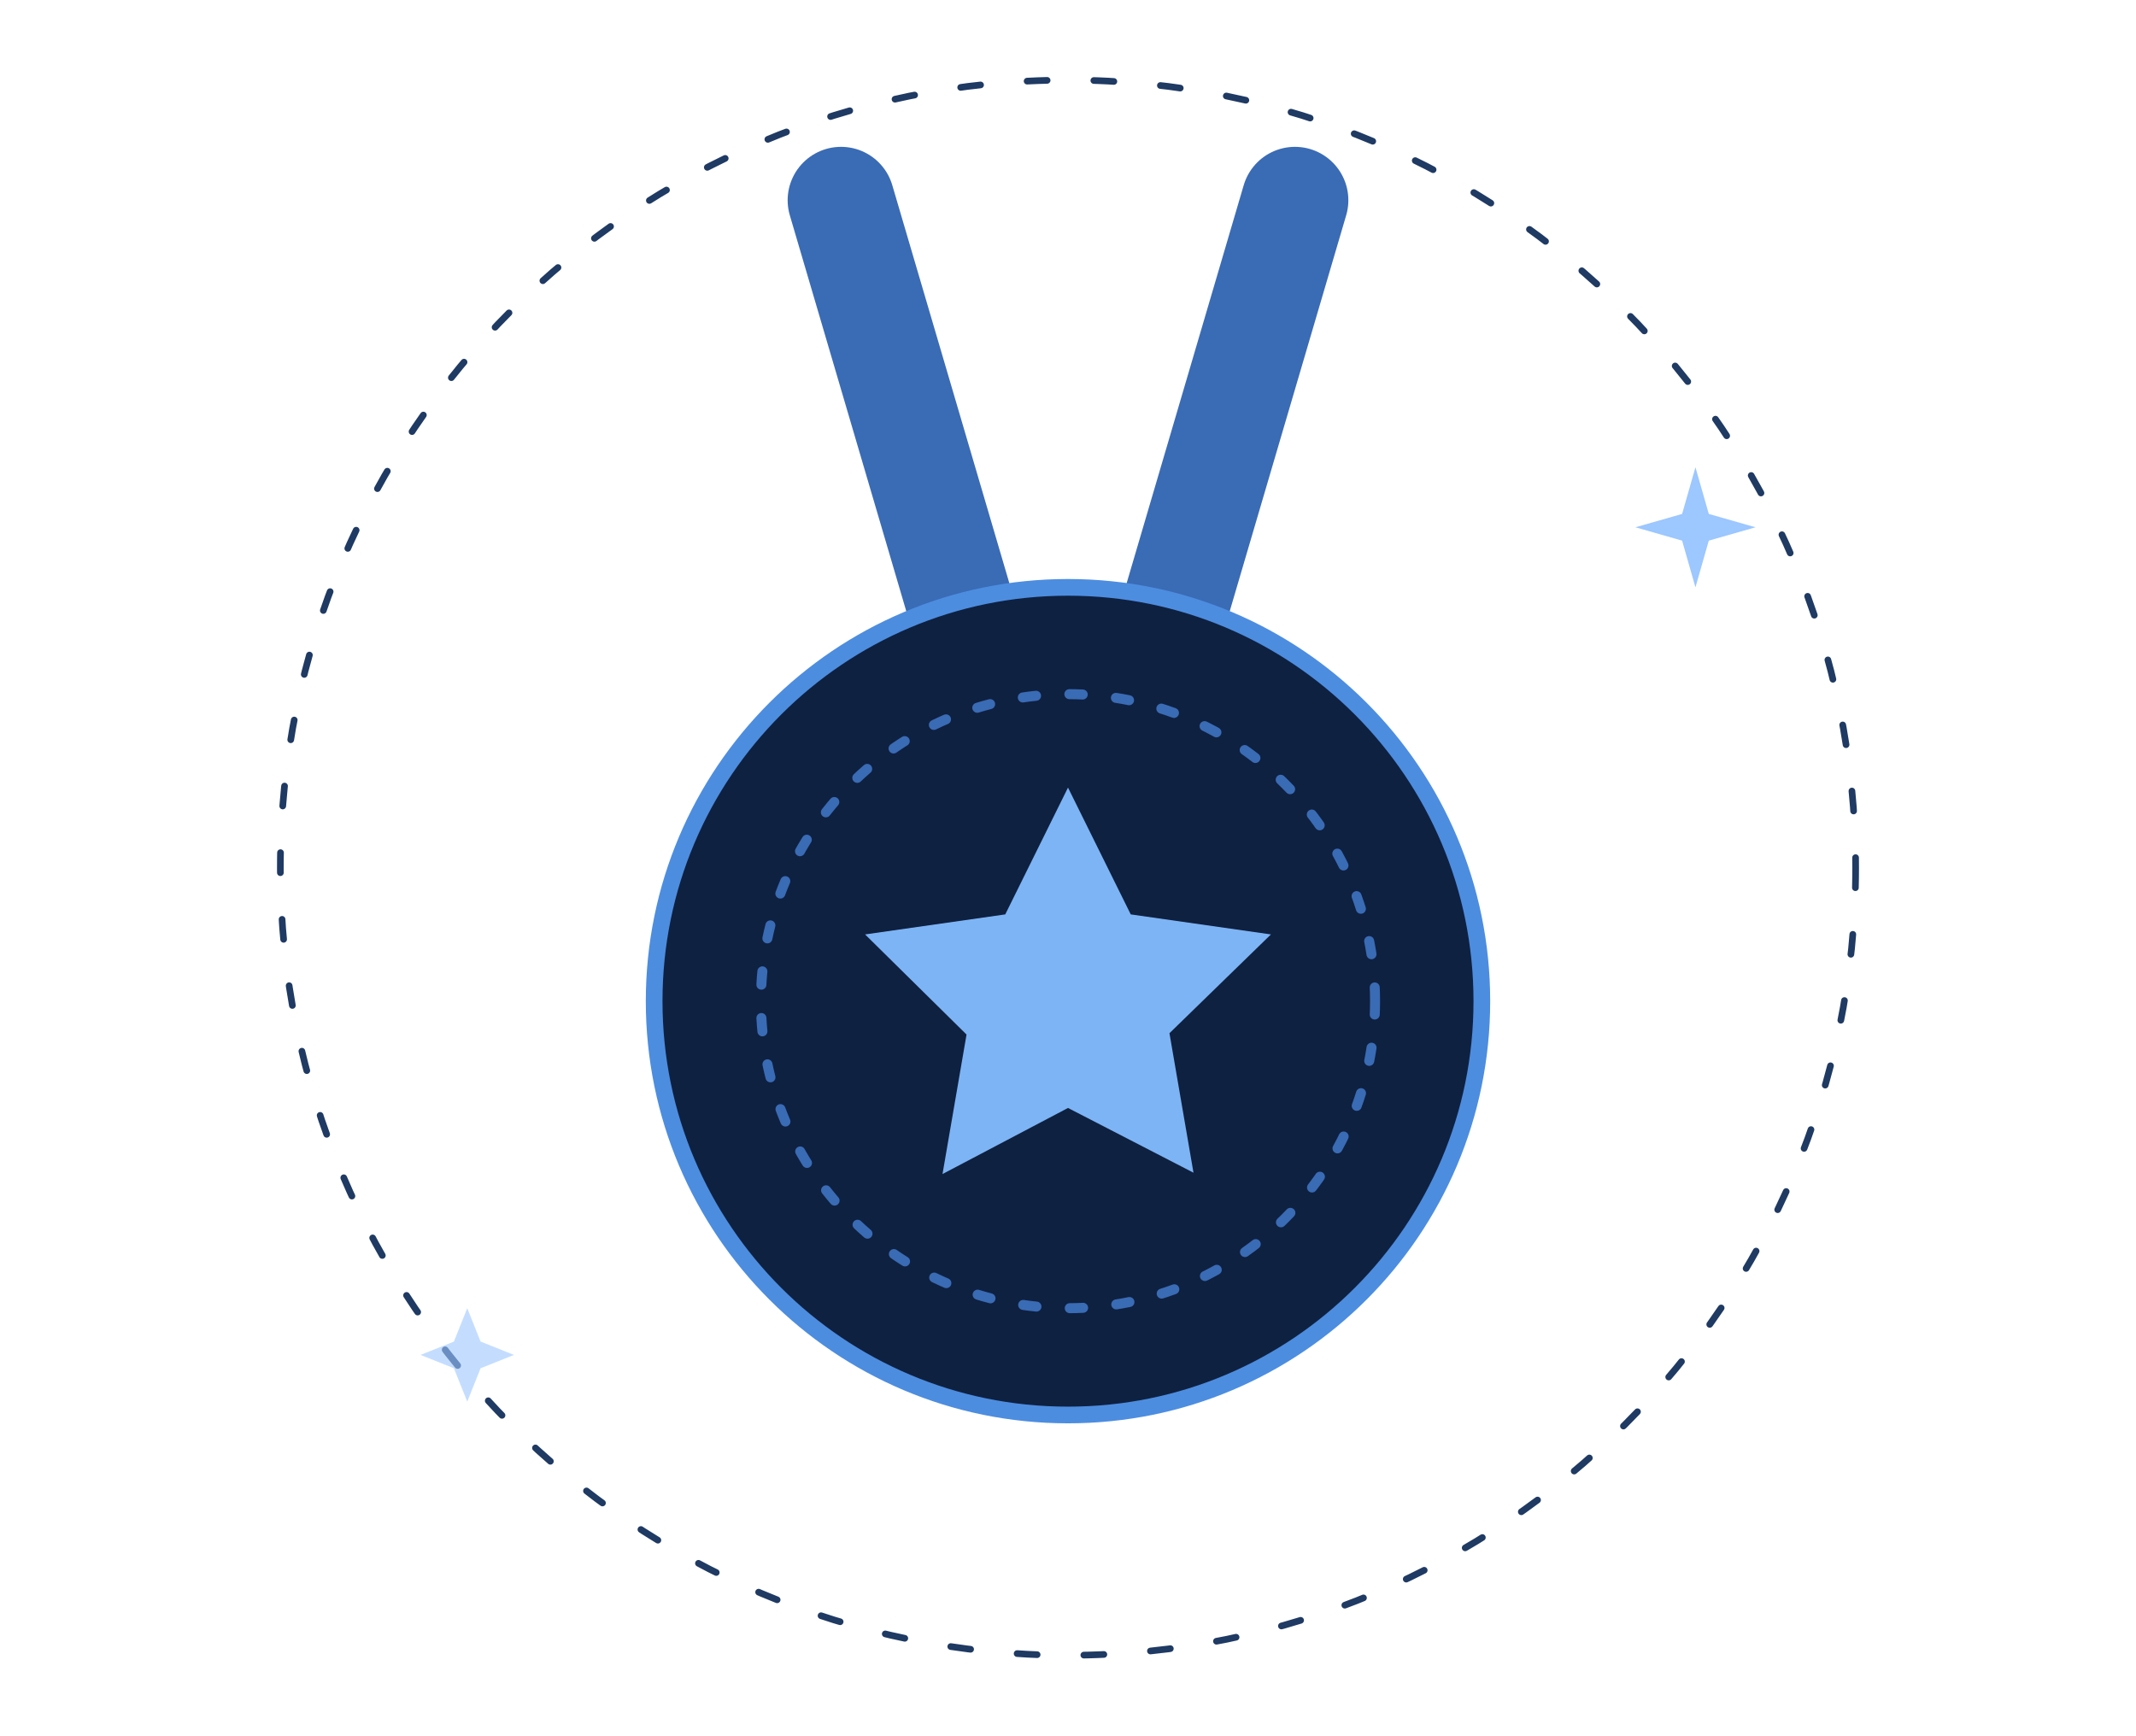
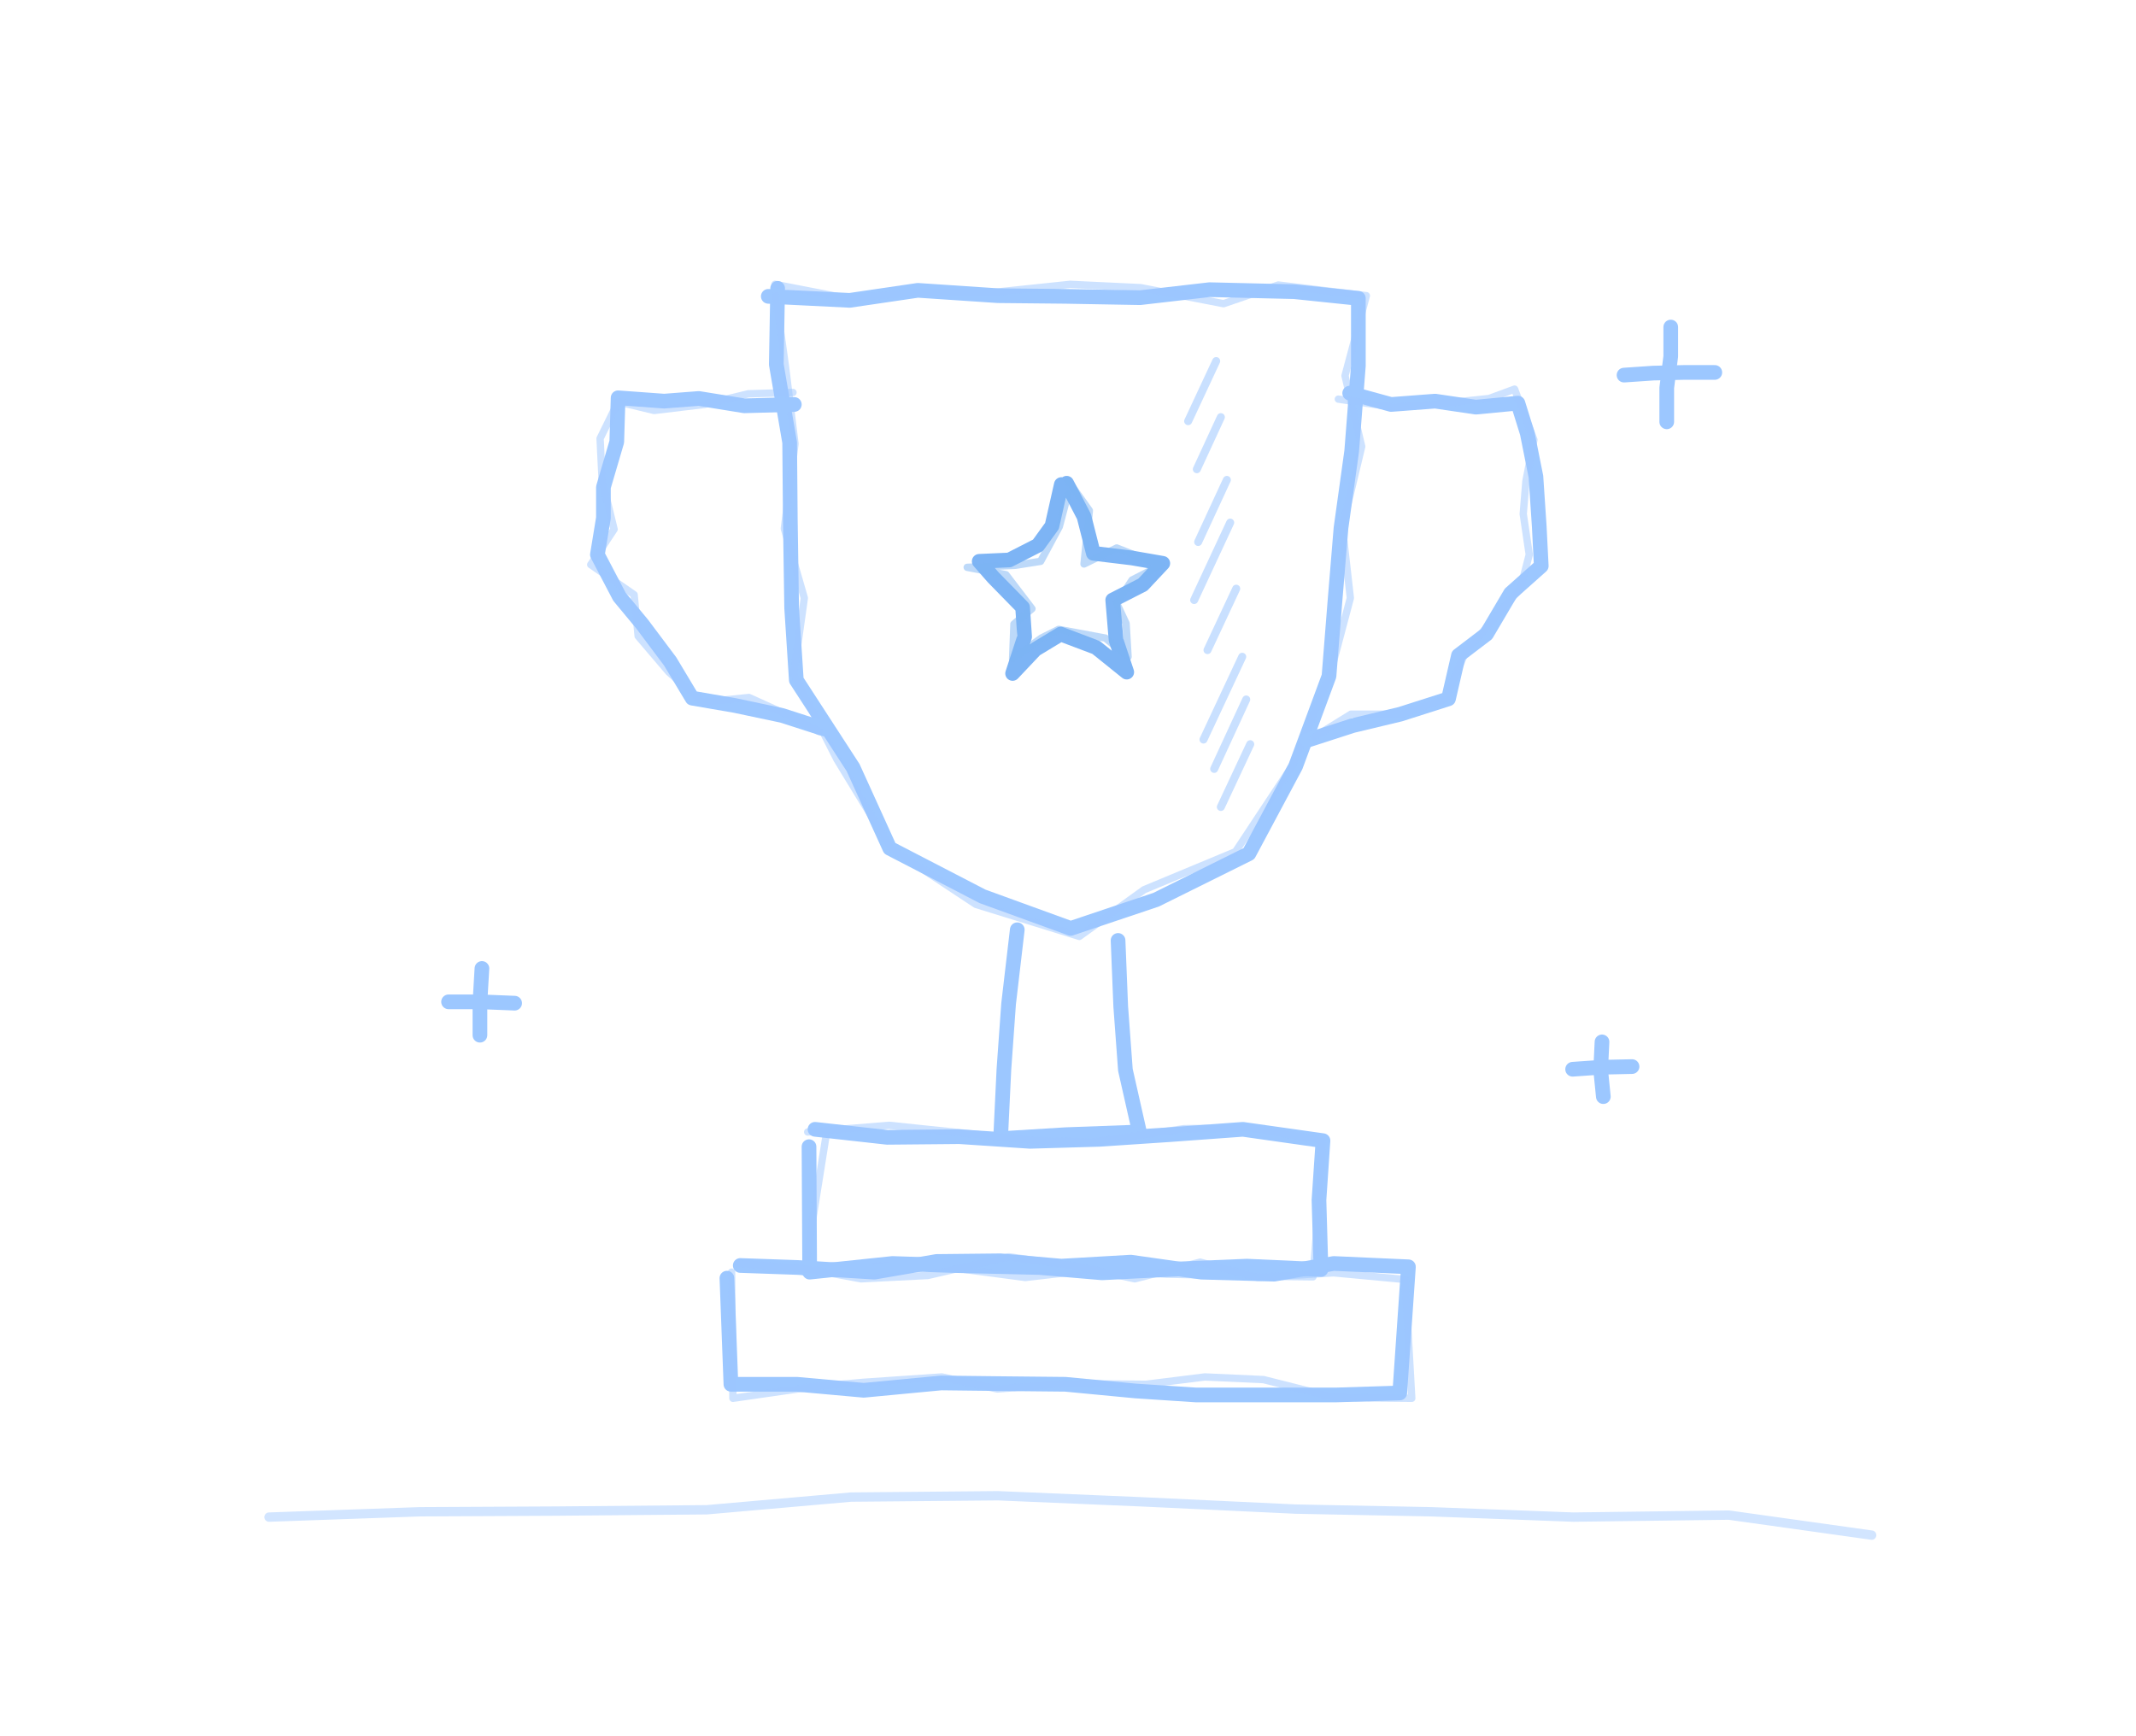
<svg xmlns="http://www.w3.org/2000/svg" viewBox="0 0 320 260" fill="none" stroke-linecap="round" stroke-linejoin="round">
-   <circle cx="160" cy="130" r="118" stroke="#1F3A63" stroke-dasharray="3 7" />
-   <path d="M126 30l20 68M194 30l-20 68" stroke="#3A6BB5" stroke-width="16" />
-   <circle cx="160" cy="150" r="62" fill="#0F2140" stroke="#4C8DE0" stroke-width="2.5" />
-   <circle cx="160" cy="150" r="46" stroke="#3A6BB5" stroke-width="1.5" stroke-dasharray="2 5" />
-   <path d="M160 118l9.4 19 21 3-15.2 14.8 3.6 20.9L160 166l-18.8 9.9 3.6-20.9L129.6 140l21-3z" fill="#7DB4F5" />
-   <g fill="#9CC7FF">
-     <path d="M254 70l2 7 7 2-7 2-2 7-2-7-7-2 7-2z" />
-     <path d="M70 196l2 5 5 2-5 2-2 5-2-5-5-2 5-2z" opacity=".6" />
-   </g>
+   <style>
+     path { stroke: #9CC7FF; }
+     .a { stroke-width: 2.2; }
+     .b { stroke-width: 2.2; stroke: #7DB4F5; }
+     .f { stroke-width: 1.1; stroke-opacity: .5; }
+     .h { stroke-width: 1.2; stroke-opacity: .55; }
+     .g { stroke-width: 1.4; stroke-opacity: .45; }
+   </style>
+   <path class="a" d="M115.1 44.4 L127.3 45.0 L137.5 43.5 L149.5 44.3 L159.6 44.4 L170.8 44.6 L181.2 43.4 L193.9 43.7 L203.5 44.7 L203.5 54.8 L202.5 67.6 L200.9 79.1 L200.0 90.0 L199.1 101.3 L194.1 114.8 L187.1 127.9 L173.2 134.8 L160.4 139.1 L147.2 134.3 L133.3 127.1 L127.8 115.0 L119.3 101.9 L118.6 91.1 L118.4 77.9 L118.3 66.3 L116.3 54.6 L116.5 43.2" />
+   <path class="a f" d="M116.1 42.6 L126.9 44.7 L138.1 43.8 L148.9 43.8 L160.3 42.6 L170.9 43.1 L183.3 45.5 L191.5 42.7 L204.7 44.3 L201.5 56.3 L204.0 66.9 L201.1 79.0 L202.3 89.6 L199.3 100.9 L193.5 114.9 L185.1 127.6 L171.4 133.3 L161.7 140.3 L146.2 135.5 L133.5 127.1 L125.4 113.8 L118.9 101.0 L120.5 89.6 L117.5 79.2 L119.1 66.5 L117.7 55.1 L116.2 44.3" />
+   <path class="a" d="M119.0 60.6 L111.5 60.8 L104.7 59.7 L99.5 60.1 L92.6 59.6 L92.4 66.2 L90.4 73.0 L90.4 77.6 L89.5 83.1 L92.8 89.4 L96.2 93.5 L100.4 99.1 L103.7 104.6 L110.1 105.7 L117.2 107.2 L123.4 109.2" />
+   <path class="a f" d="M118.8 58.8 L112.1 59.0 L105.5 60.6 L98.0 61.5 L92.6 60.2 L89.9 65.7 L90.2 71.9 L92.0 79.3 L88.5 84.6 L95.0 89.1 L95.6 95.3 L100.2 100.7 L105.3 105.2 L112.2 104.5 L118.4 107.3 L122.7 109.6" />
+   <path class="a" d="M202.2 58.9 L208.4 60.6 L215.0 60.1 L221.1 61.0 L227.4 60.4 L228.8 64.9 L230.1 71.4 L230.6 78.9 L230.9 84.8 L226.3 88.9 L222.7 95.0 L218.5 98.2 L217.0 104.7 L209.8 107.0 L202.7 108.7 L195.9 110.9" />
+   <path class="a f" d="M200.5 59.8 L208.8 61.0 L214.7 60.6 L223.1 59.7 L226.9 58.3 L229.8 65.9 L228.6 72.1 L228.2 77.0 L229.1 83.1 L227.8 88.1 L221.6 95.3 L219.7 97.3 L216.6 104.7 L209.9 107.0 L202.4 107.0 L196.9 110.4" />
+   <path class="a" d="M152.4 139.3 L151.1 150.4 L150.4 160.2 L149.9 170.6 L159.7 170.0 L170.7 169.6 L168.6 160.3 L167.9 150.8 L167.5 140.9" />
+   <path class="a" d="M122.1 169.2 L132.9 170.4 L143.7 170.3 L154.3 171.0 L164.7 170.7 L175.2 170.0 L186.2 169.2 L198.2 170.9 L197.6 179.8 L197.9 190.2 L186.8 189.7 L177.1 190.1 L165.1 190.7 L155.7 189.9 L142.6 189.6 L133.7 189.3 L121.3 190.6 L121.2 171.8" />
+   <path class="a f" d="M121.0 169.6 L133.2 168.6 L144.7 169.8 L155.5 170.9 L163.9 171.1 L177.4 169.1 L187.5 169.0 L198.1 170.9 L197.6 180.1 L196.7 191.3 L187.6 191.2 L174.8 190.9 L164.0 190.2 L153.6 191.4 L142.3 189.9 L132.8 189.6 L120.5 190.6 L123.7 170.5" />
+   <path class="a" d="M110.9 189.6 L119.5 189.9 L131.0 190.6 L140.3 189.0 L149.9 188.9 L159.0 189.7 L169.4 189.1 L180.0 190.6 L190.9 190.9 L199.8 189.3 L211.0 189.8 L209.7 208.7 L200.1 209.0 L190.4 209.0 L179.2 209.0 L170.1 208.4 L159.6 207.4 L149.6 207.3 L141.0 207.2 L129.4 208.3 L119.4 207.4 L109.5 207.4 L108.9 191.5" />
+   <path class="a f" d="M110.6 189.3 L121.4 190.2 L129.0 191.6 L139.0 191.1 L151.1 188.3 L161.2 189.7 L170.0 191.6 L179.8 189.1 L188.4 191.4 L199.8 190.7 L210.5 191.7 L211.5 209.5 L200.0 209.4 L189.3 206.7 L180.5 206.3 L171.7 207.4 L159.7 207.3 L149.4 208.1 L141.1 206.3 L129.4 207.1 L121.6 207.8 L109.8 209.5 L109.6 190.6" />
+   <path class="b" d="M159.8 72.4 L162.4 77.4 L163.8 82.9 L169.6 83.6 L174.2 84.4 L171.2 87.6 L166.7 89.9 L167.2 95.9 L168.8 100.7 L164.2 97.0 L158.9 95.0 L155.1 97.3 L151.7 100.9 L153.5 95.4 L153.2 91.0 L148.8 86.5 L146.7 84.1 L151.2 83.9 L155.5 81.7 L157.6 78.8 L159.0 72.6" />
+   <path class="b f" d="M160.0 72.0 L163.2 76.5 L162.4 84.5 L167.3 82.1 L173.9 84.7 L169.6 86.9 L167.3 90.4 L168.7 93.4 L169.0 98.4 L165.6 95.6 L158.6 94.3 L156.0 95.6 L151.7 98.7 L151.9 93.5 L154.6 91.2 L150.7 86.1 L144.9 85.0 L152.1 84.7 L155.9 84.1 L158.7 78.9 L160.0 74.0" />
+   <path class="h" d="M182.2 54.1 l-4.2 9.0" />
+   <path class="h" d="M182.9 62.5 l-3.6 7.8" />
+   <path class="h" d="M183.8 71.9 l-4.3 9.3" />
+   <path class="h" d="M184.3 78.3 l-5.4 11.6" />
+   <path class="h" d="M185.2 88.2 l-4.3 9.2" />
+   <path class="h" d="M186.1 98.4 l-5.8 12.4" />
+   <path class="h" d="M186.7 104.8 l-4.8 10.4" />
+   <path class="h" d="M187.3 111.5 l-4.4 9.4" />
+   <path class="a" d="M250.3 49.0 L250.3 53.4 L249.7 58.1 L249.7 63.2" />
+   <path class="a" d="M243.3 56.2 L247.7 55.9 L252.3 55.8 L256.9 55.8" />
+   <path class="a" d="M72.2 145.1 L71.9 150.2 L71.9 155.1" />
+   <path class="a" d="M67.2 150.1 L72.1 150.1 L77.1 150.3" />
+   <path class="a" d="M240.0 156.1 L239.8 160.3 L240.2 164.3" />
+   <path class="a" d="M235.6 160.2 L239.9 159.9 L244.5 159.8" />
+   <path class="g" d="M40.3 227.3 L62.9 226.5 L83.1 226.4 L105.9 226.2 L127.5 224.3 L149.5 224.1 L170.8 225.0 L194.1 226.1 L214.4 226.5 L235.7 227.3 L259.0 227.0 L280.4 230.0" />
</svg>
